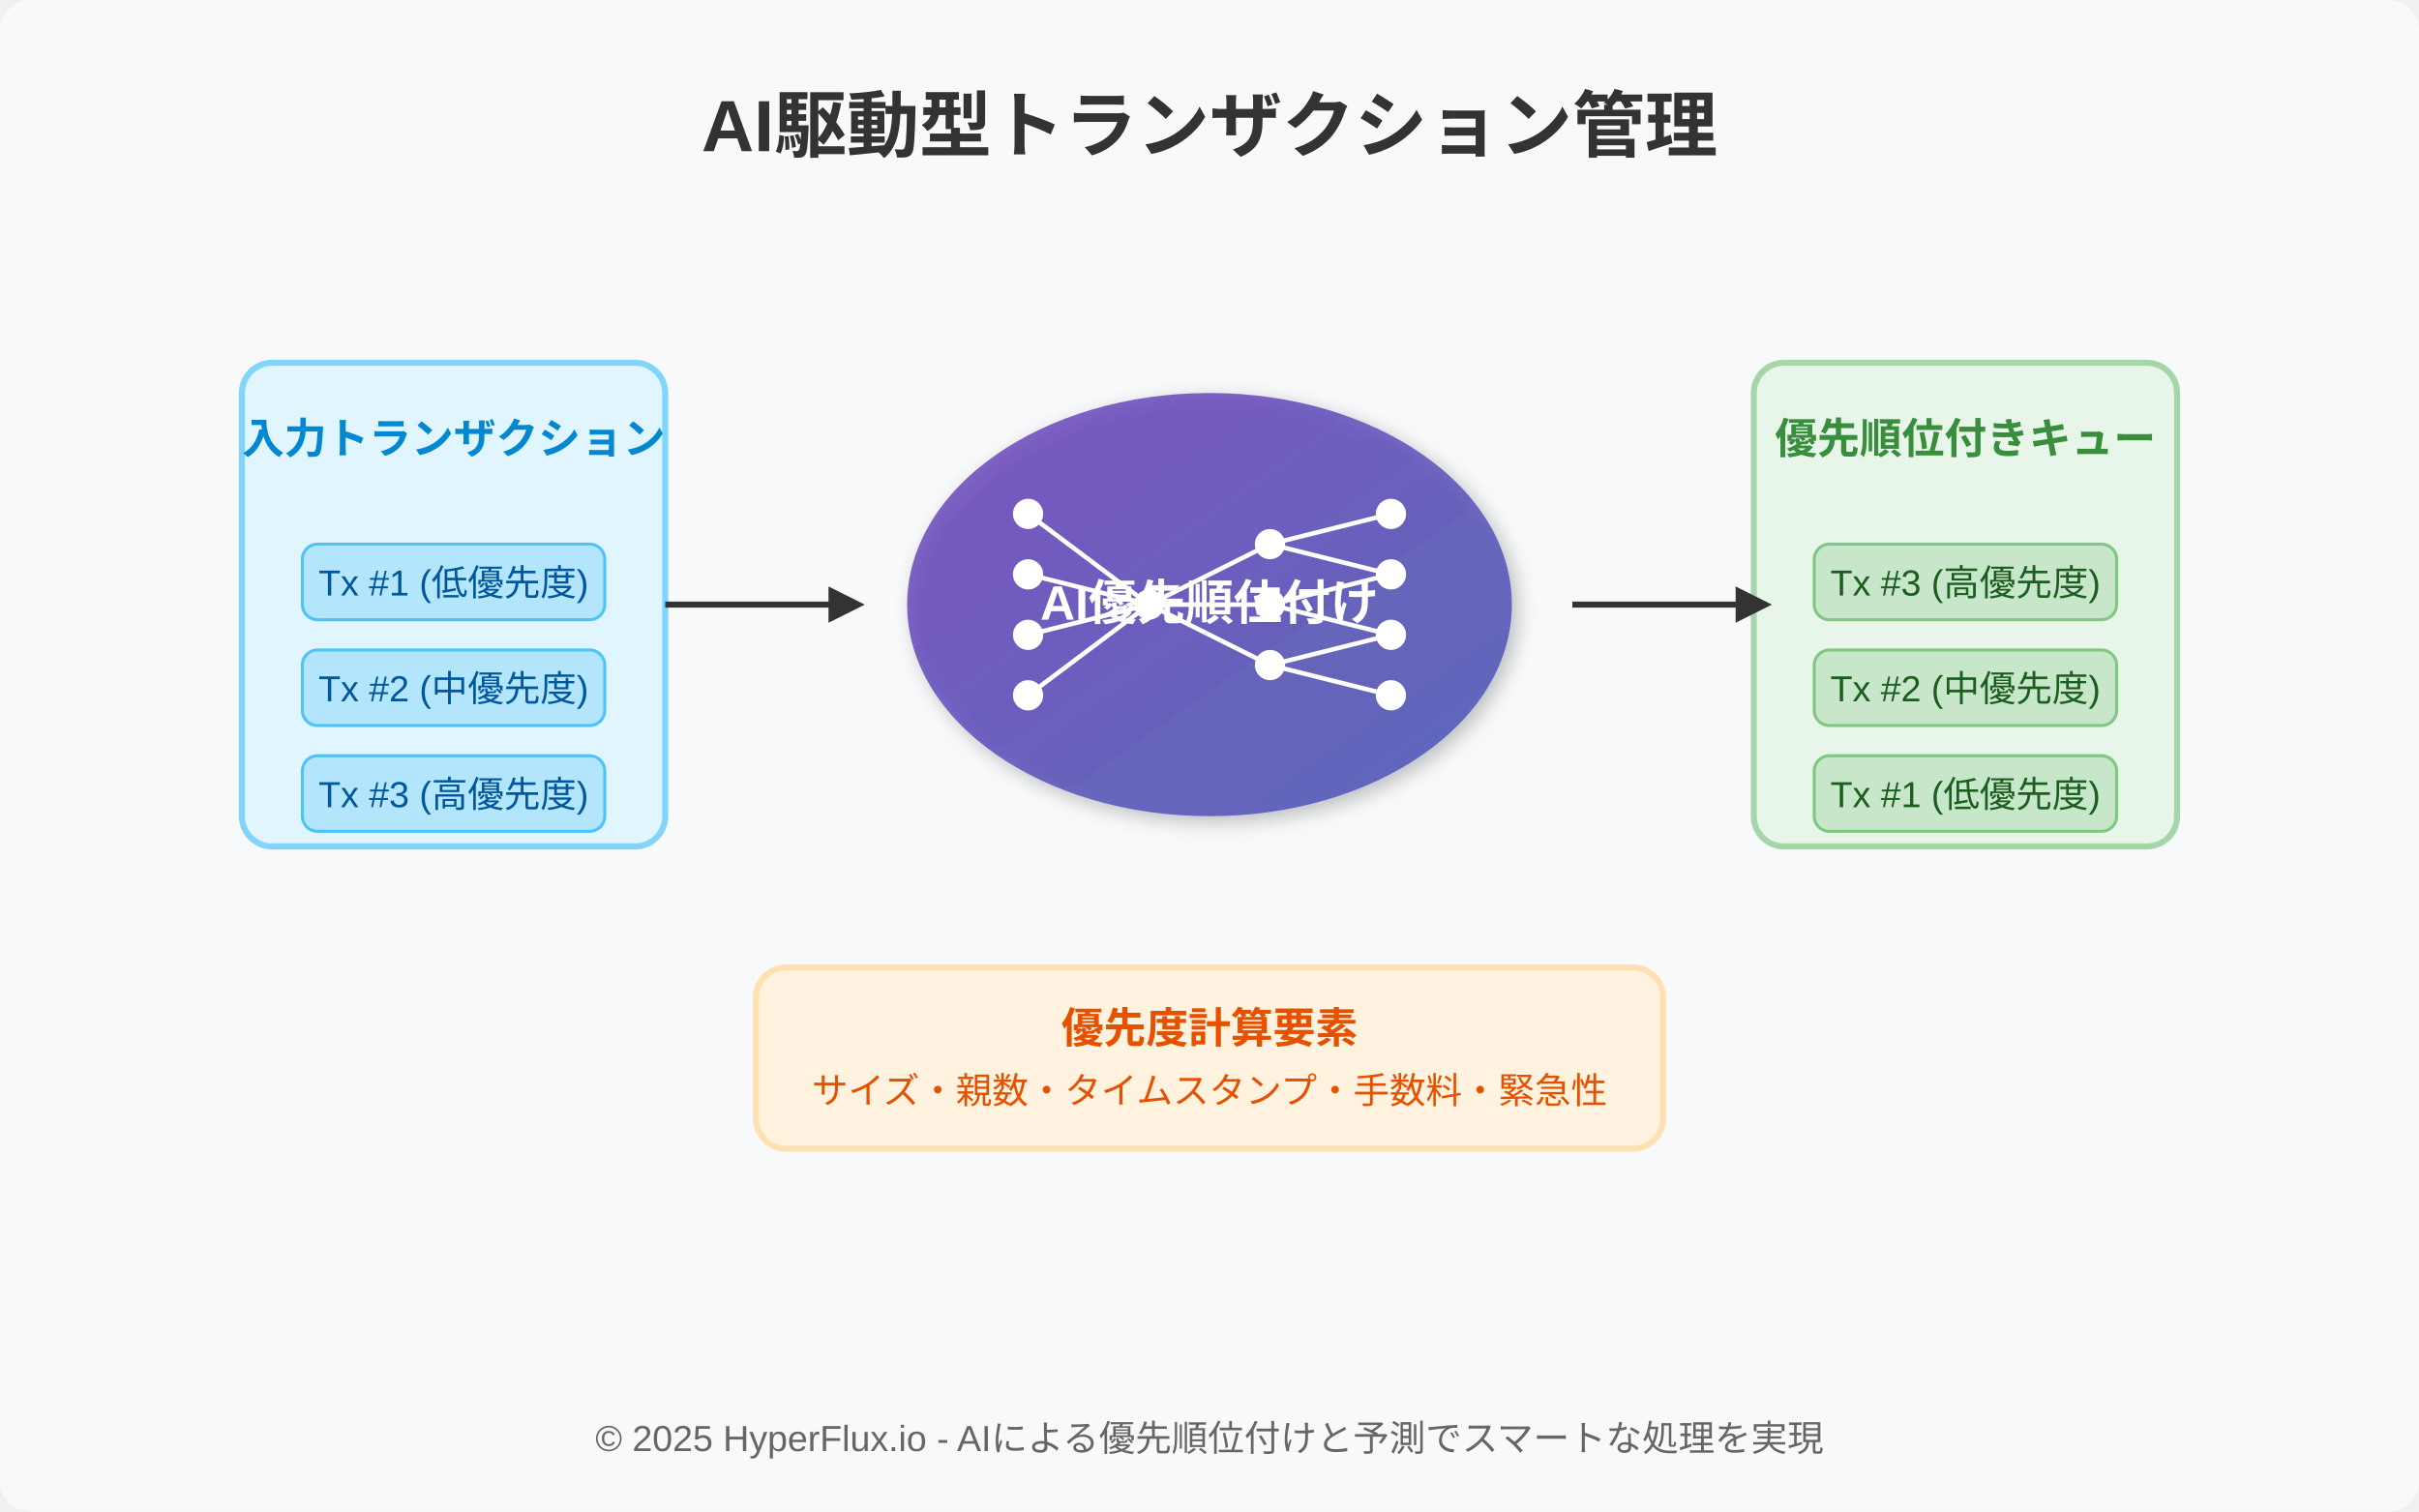
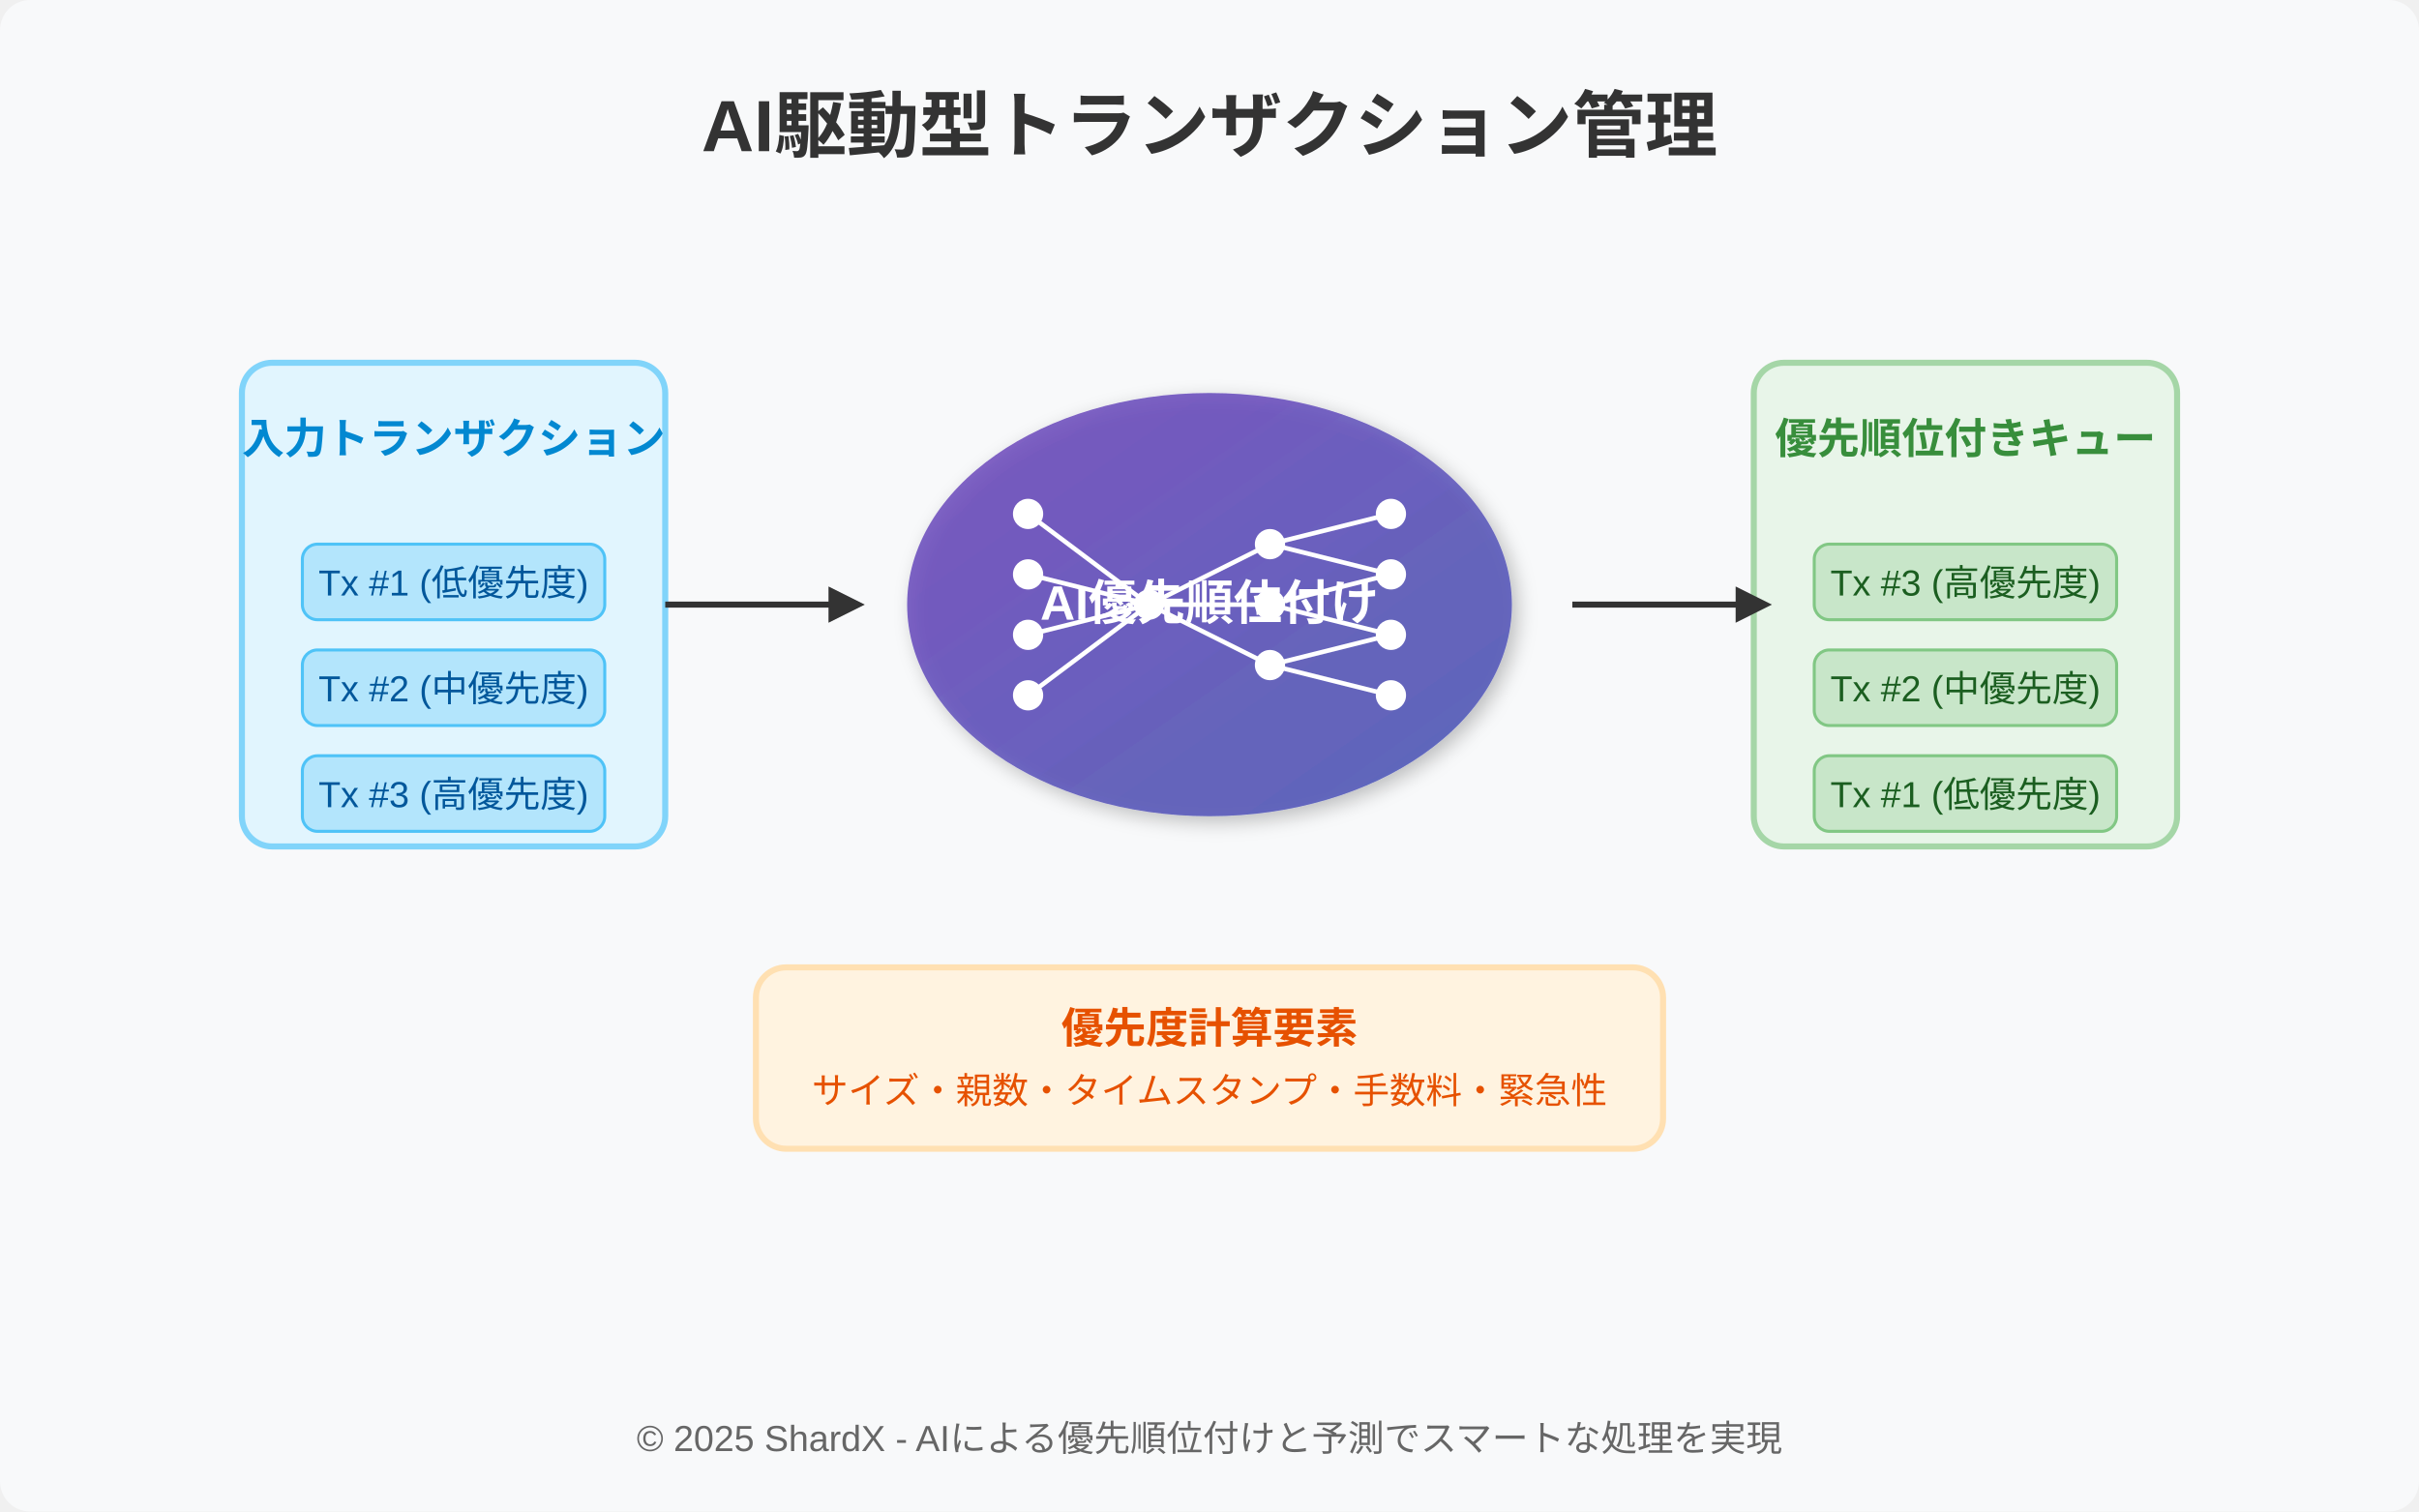
<svg xmlns="http://www.w3.org/2000/svg" width="800" height="500" viewBox="0 0 800 500">
  <defs>
    <linearGradient id="ai-gradient" x1="0%" y1="0%" x2="100%" y2="100%">
      <stop offset="0%" stop-color="#673ab7" stop-opacity="0.8" />
      <stop offset="100%" stop-color="#3f51b5" stop-opacity="0.8" />
    </linearGradient>
    <filter id="shadow" x="-20%" y="-20%" width="140%" height="140%">
      <feDropShadow dx="2" dy="2" stdDeviation="3" flood-color="#000" flood-opacity="0.3" />
    </filter>
    <marker id="arrow" viewBox="0 0 10 10" refX="5" refY="5" markerWidth="6" markerHeight="6" orient="auto-start-reverse">
      <path d="M 0 0 L 10 5 L 0 10 z" fill="#333" />
    </marker>
  </defs>
  <rect width="800" height="500" fill="#f8f9fa" rx="10" ry="10" />
  <text x="400" y="50" font-family="Arial, sans-serif" font-size="24" font-weight="bold" text-anchor="middle" fill="#333">AI駆動型トランザクション管理</text>
  <g transform="translate(400, 200)">
    <ellipse cx="0" cy="0" rx="100" ry="70" fill="url(#ai-gradient)" filter="url(#shadow)" />
    <g stroke="#fff" stroke-width="1.5">
      <line x1="-60" y1="-30" x2="-20" y2="0" />
      <line x1="-60" y1="-10" x2="-20" y2="0" />
      <line x1="-60" y1="10" x2="-20" y2="0" />
      <line x1="-60" y1="30" x2="-20" y2="0" />
      <line x1="-20" y1="0" x2="20" y2="-20" />
      <line x1="-20" y1="0" x2="20" y2="0" />
      <line x1="-20" y1="0" x2="20" y2="20" />
      <line x1="20" y1="-20" x2="60" y2="-30" />
      <line x1="20" y1="-20" x2="60" y2="-10" />
      <line x1="20" y1="0" x2="60" y2="-10" />
      <line x1="20" y1="0" x2="60" y2="10" />
      <line x1="20" y1="20" x2="60" y2="10" />
      <line x1="20" y1="20" x2="60" y2="30" />
    </g>
    <g fill="#fff">
      <circle cx="-60" cy="-30" r="5" />
      <circle cx="-60" cy="-10" r="5" />
      <circle cx="-60" cy="10" r="5" />
      <circle cx="-60" cy="30" r="5" />
      <circle cx="-20" cy="0" r="5" />
      <circle cx="20" cy="-20" r="5" />
      <circle cx="20" cy="0" r="5" />
      <circle cx="20" cy="20" r="5" />
      <circle cx="60" cy="-30" r="5" />
      <circle cx="60" cy="-10" r="5" />
      <circle cx="60" cy="10" r="5" />
      <circle cx="60" cy="30" r="5" />
    </g>
    <text x="0" y="5" font-family="Arial, sans-serif" font-size="16" font-weight="bold" text-anchor="middle" fill="white">AI優先順位付け</text>
  </g>
  <g transform="translate(150, 200)">
    <rect x="-70" y="-80" width="140" height="160" rx="10" ry="10" fill="#E1F5FE" stroke="#81D4FA" stroke-width="2" />
    <text x="0" y="-50" font-family="Arial, sans-serif" font-size="14" font-weight="bold" text-anchor="middle" fill="#0288D1">入力トランザクション</text>
    <g>
      <rect x="-50" y="-20" width="100" height="25" rx="5" ry="5" fill="#B3E5FC" stroke="#4FC3F7" stroke-width="1" />
      <text x="0" y="-3" font-family="Arial, sans-serif" font-size="12" text-anchor="middle" fill="#01579B">Tx #1 (低優先度)</text>
      <rect x="-50" y="15" width="100" height="25" rx="5" ry="5" fill="#B3E5FC" stroke="#4FC3F7" stroke-width="1" />
      <text x="0" y="32" font-family="Arial, sans-serif" font-size="12" text-anchor="middle" fill="#01579B">Tx #2 (中優先度)</text>
      <rect x="-50" y="50" width="100" height="25" rx="5" ry="5" fill="#B3E5FC" stroke="#4FC3F7" stroke-width="1" />
      <text x="0" y="67" font-family="Arial, sans-serif" font-size="12" text-anchor="middle" fill="#01579B">Tx #3 (高優先度)</text>
    </g>
  </g>
  <g transform="translate(650, 200)">
    <rect x="-70" y="-80" width="140" height="160" rx="10" ry="10" fill="#E8F5E9" stroke="#A5D6A7" stroke-width="2" />
    <text x="0" y="-50" font-family="Arial, sans-serif" font-size="14" font-weight="bold" text-anchor="middle" fill="#388E3C">優先順位付きキュー</text>
    <g>
      <rect x="-50" y="-20" width="100" height="25" rx="5" ry="5" fill="#C8E6C9" stroke="#81C784" stroke-width="1" />
      <text x="0" y="-3" font-family="Arial, sans-serif" font-size="12" text-anchor="middle" fill="#1B5E20">Tx #3 (高優先度)</text>
      <rect x="-50" y="15" width="100" height="25" rx="5" ry="5" fill="#C8E6C9" stroke="#81C784" stroke-width="1" />
      <text x="0" y="32" font-family="Arial, sans-serif" font-size="12" text-anchor="middle" fill="#1B5E20">Tx #2 (中優先度)</text>
      <rect x="-50" y="50" width="100" height="25" rx="5" ry="5" fill="#C8E6C9" stroke="#81C784" stroke-width="1" />
      <text x="0" y="67" font-family="Arial, sans-serif" font-size="12" text-anchor="middle" fill="#1B5E20">Tx #1 (低優先度)</text>
    </g>
  </g>
  <g>
    <path d="M 220,200 L 280,200" stroke="#333" stroke-width="2" fill="none" marker-end="url(#arrow)" />
    <path d="M 520,200 L 580,200" stroke="#333" stroke-width="2" fill="none" marker-end="url(#arrow)" />
  </g>
  <g transform="translate(400, 350)">
    <rect x="-150" y="-30" width="300" height="60" rx="10" ry="10" fill="#FFF3E0" stroke="#FFE0B2" stroke-width="2" />
    <text x="0" y="-5" font-family="Arial, sans-serif" font-size="14" font-weight="bold" text-anchor="middle" fill="#E65100">優先度計算要素</text>
    <text x="0" y="15" font-family="Arial, sans-serif" font-size="12" text-anchor="middle" fill="#E65100">サイズ・親数・タイムスタンプ・手数料・緊急性</text>
  </g>
-   <text x="400" y="480" font-family="Arial, sans-serif" font-size="12" text-anchor="middle" fill="#666">© 2025 HyperFlux.io - AIによる優先順位付けと予測でスマートな処理を実現</text>
+   <text x="400" y="480" font-family="Arial, sans-serif" font-size="12" text-anchor="middle" fill="#666">© 2025 ShardX - AIによる優先順位付けと予測でスマートな処理を実現</text>
</svg>
